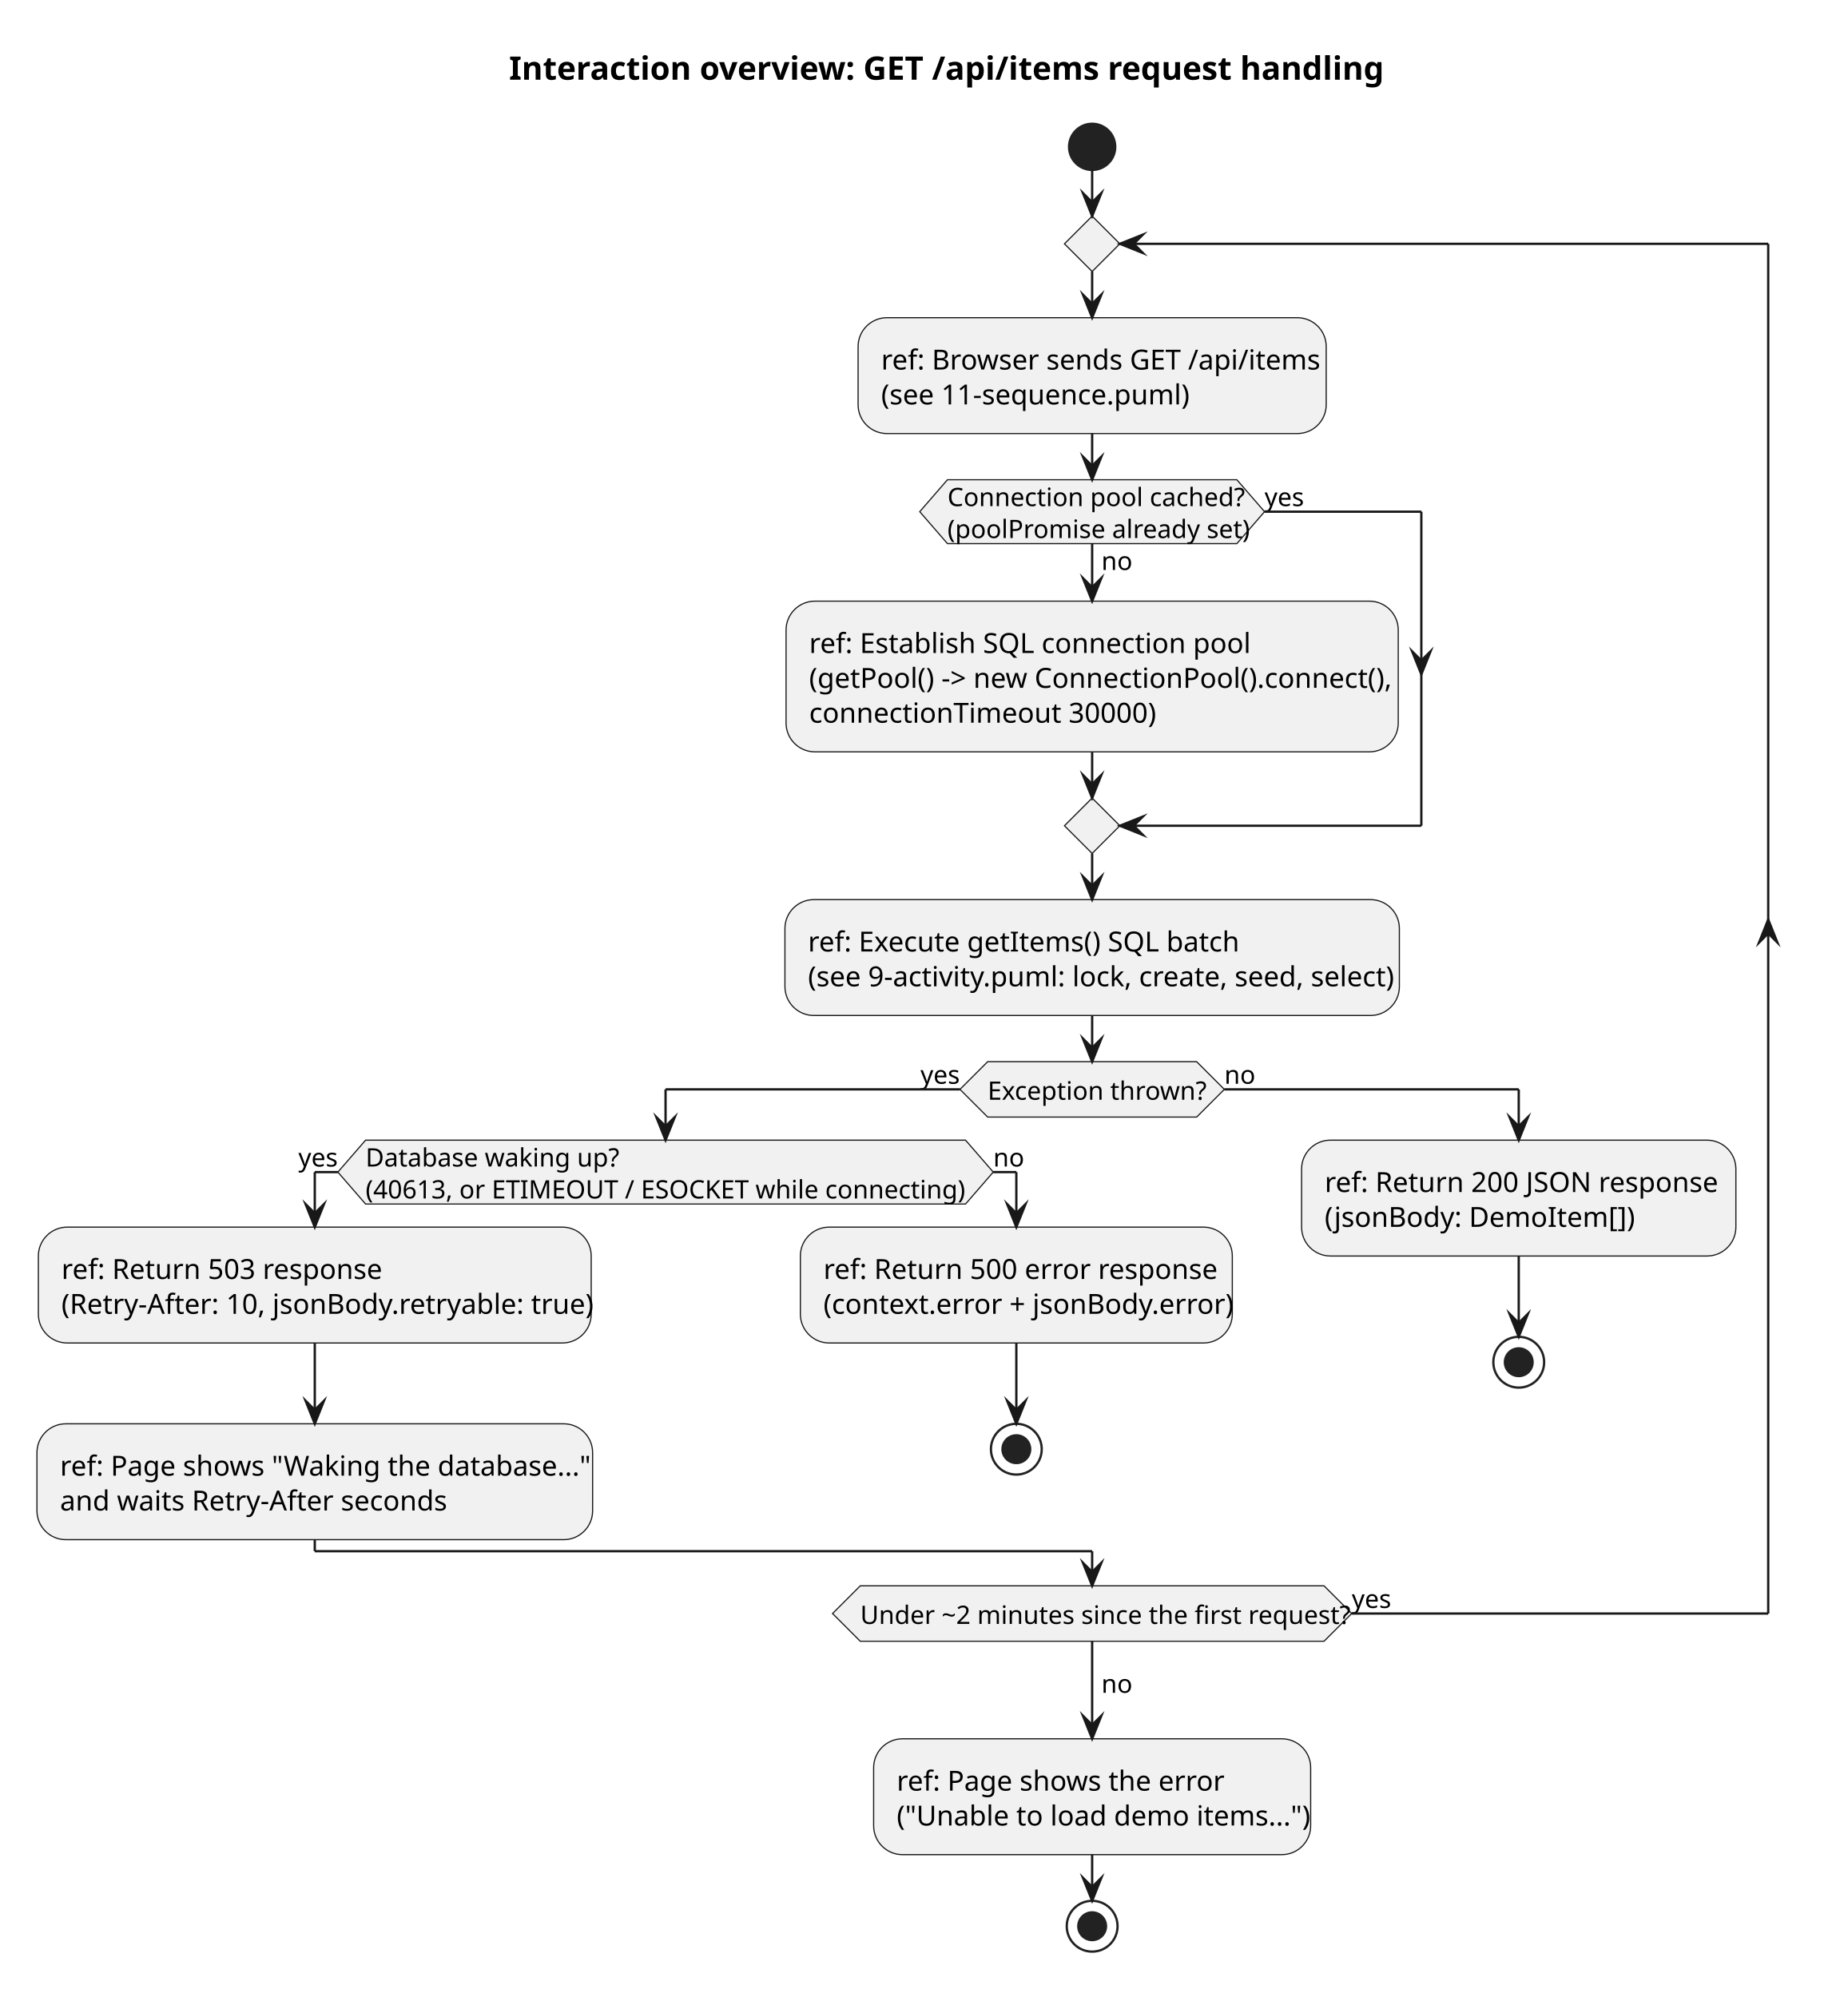
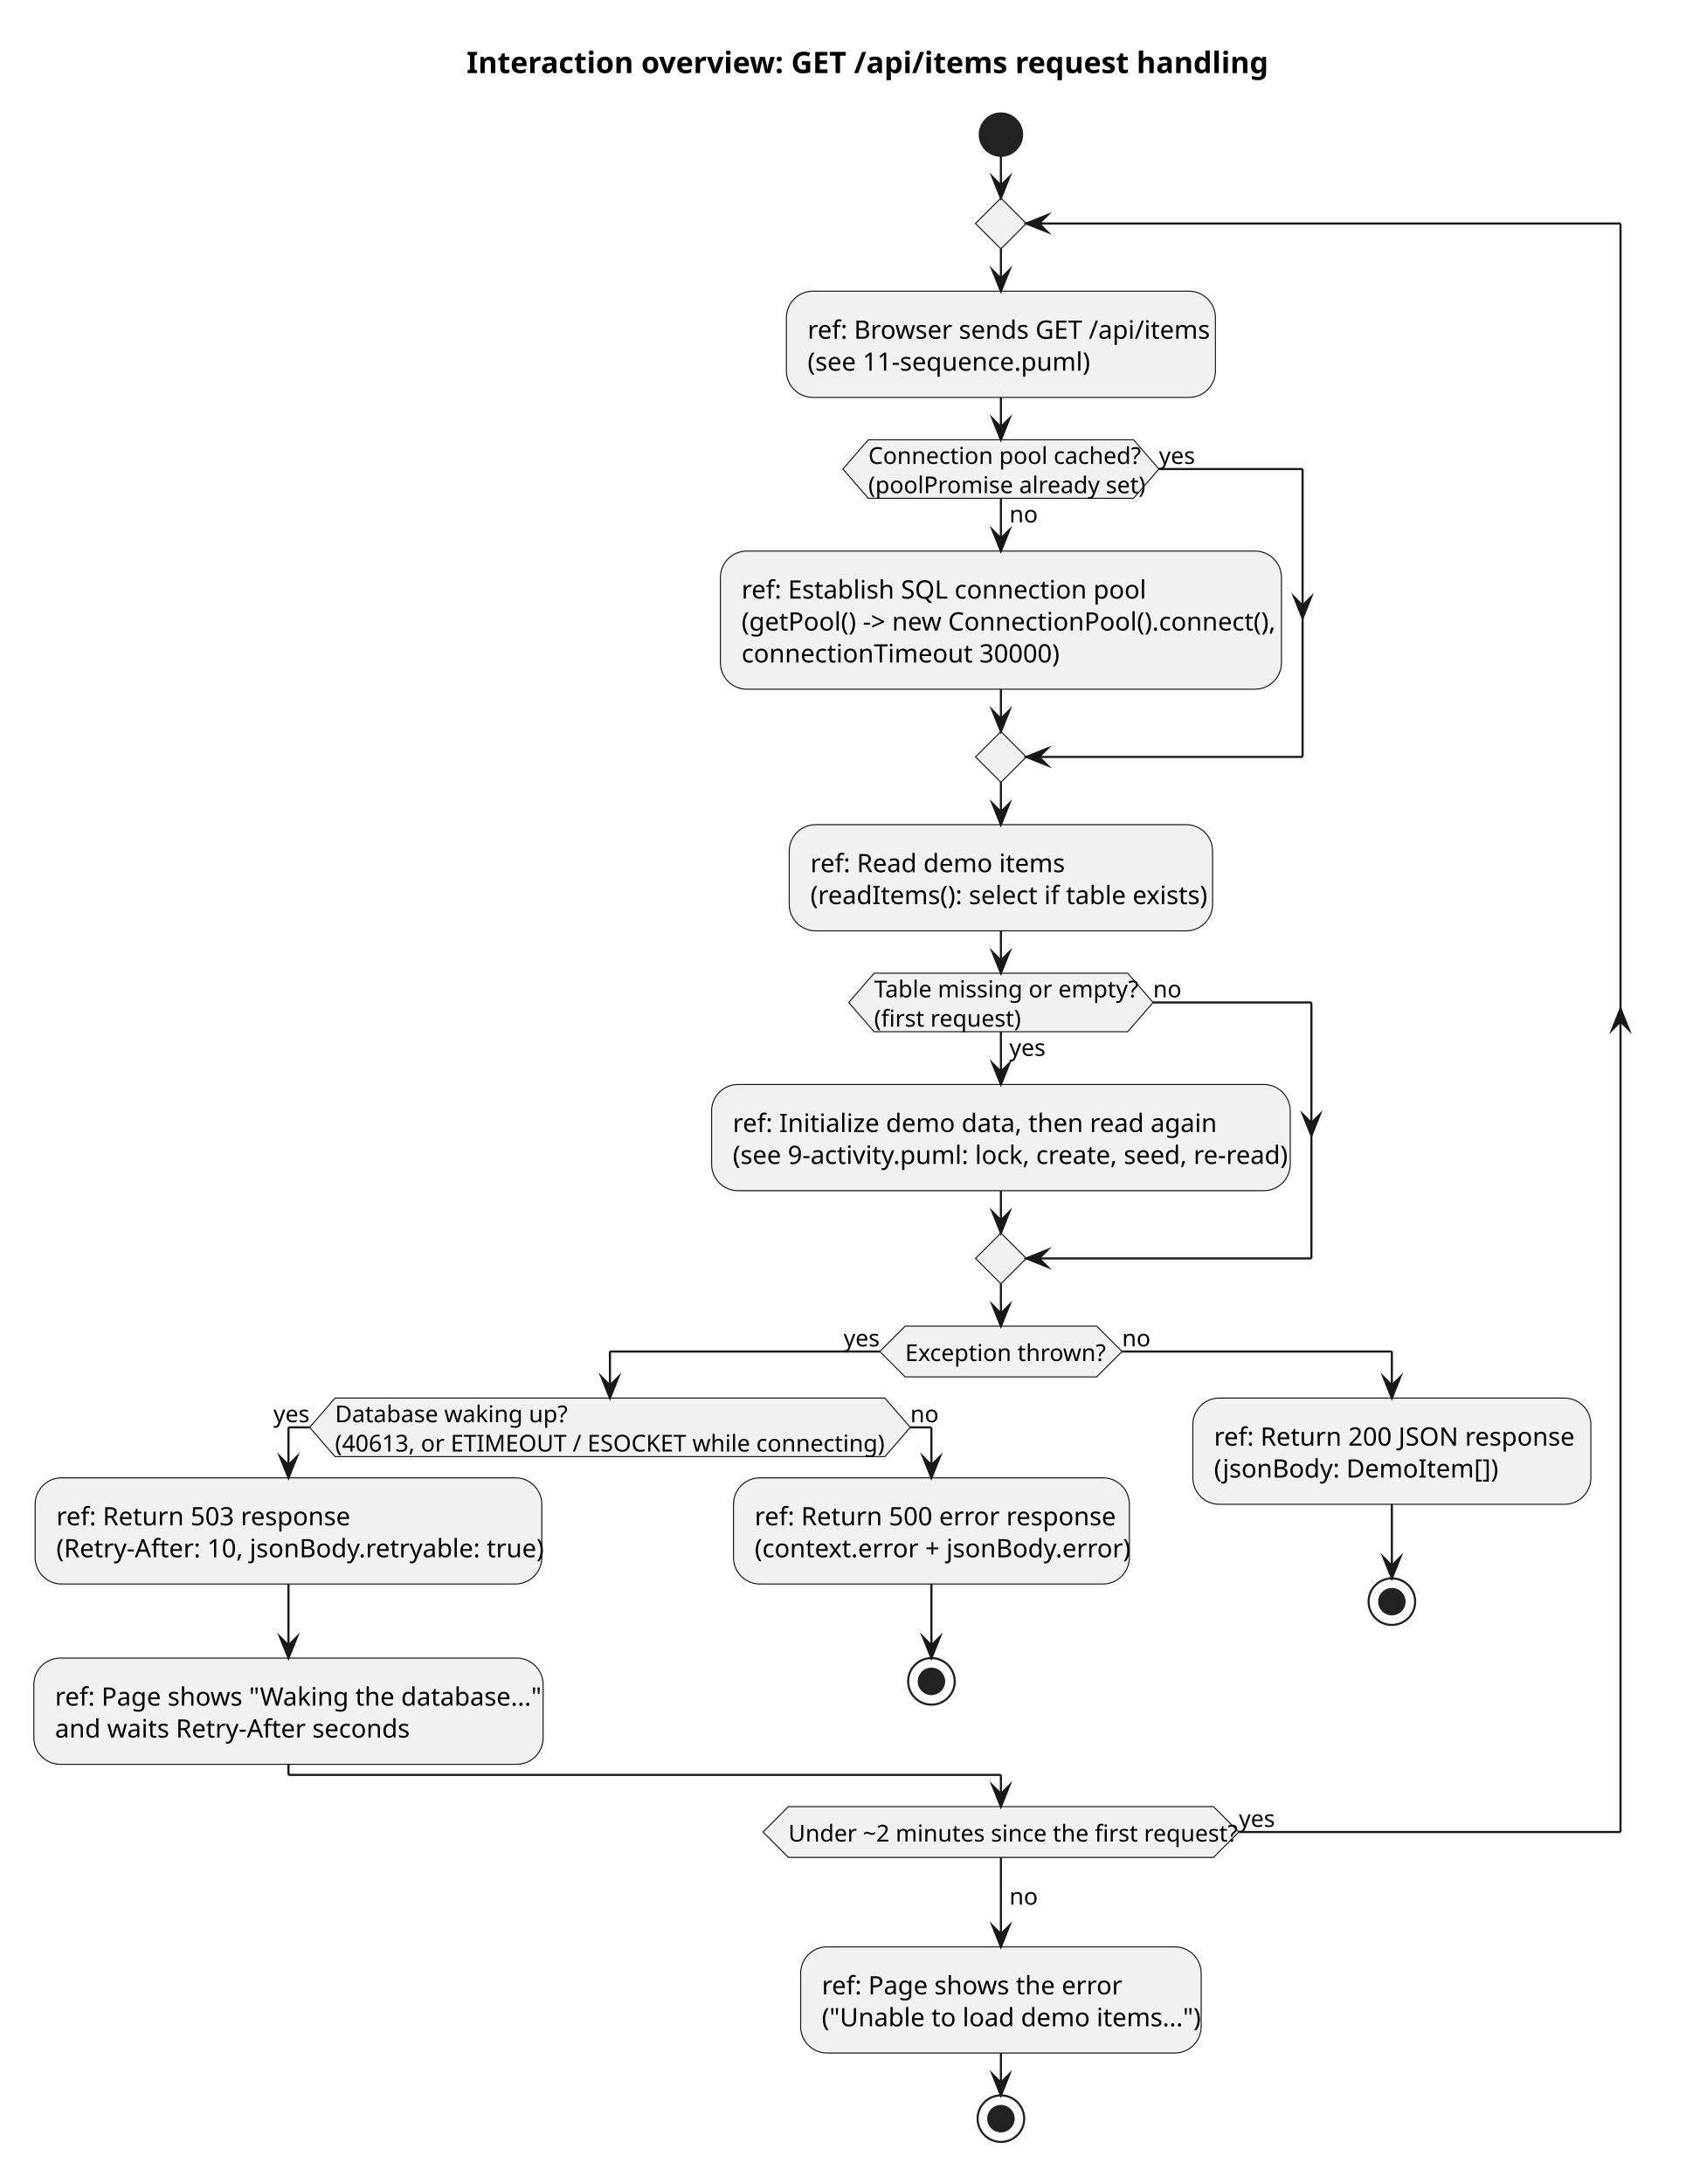
- <svg xmlns="http://www.w3.org/2000/svg" version="1.1" data-diagram-type="ACTIVITY" style="width:800px;height:865px;background:#FFFFFF;" width="800px" height="865px" viewBox="0 0 800 865" zoomAndPan="magnify" preserveAspectRatio="none" contentStyleType="text/css">
+ <svg xmlns="http://www.w3.org/2000/svg" version="1.1" data-diagram-type="ACTIVITY" style="width:800px;height:1032px;background:#FFFFFF;" width="800px" height="1032px" viewBox="0 0 800 1032" zoomAndPan="magnify" preserveAspectRatio="none" contentStyleType="text/css">
  <defs />
  <g font-family="sans-serif" lengthAdjust="spacing">
    <g class="title" data-source-line="1">
      <text x="220.448" y="34.533" fill="#000" font-size="14" textLength="357.854" font-weight="700">Interaction overview: GET /api/items request handling</text>
    </g>
    <ellipse cx="472.968" cy="63.609" rx="10" ry="10" fill="#222" style="stroke:#222;stroke-width:1;" />
    <rect x="371.606" y="137.609" width="202.725" height="50.188" fill="#F1F1F1" style="stroke:#181818;stroke-width:0.5;" rx="12.5" ry="12.5" />
    <text x="381.606" y="160.066" fill="#000" font-size="12" textLength="182.725">ref: Browser sends GET /api/items</text>
    <text x="381.606" y="175.16" fill="#000" font-size="12" textLength="129.404">(see 11-sequence.puml)</text>
    <rect x="340.411" y="260.387" width="265.115" height="65.281" fill="#F1F1F1" style="stroke:#181818;stroke-width:0.5;" rx="12.5" ry="12.5" />
    <text x="350.411" y="282.844" fill="#000" font-size="12" textLength="184.107">ref: Establish SQL connection pool</text>
    <text x="350.411" y="297.938" fill="#000" font-size="12" textLength="245.115">(getPool() -&gt; new ConnectionPool().connect(),</text>
    <text x="350.411" y="313.031" fill="#000" font-size="12" textLength="142.09">connectionTimeout 30000)</text>
    <polygon points="410.304,207.797,535.633,207.797,547.633,221.633,535.633,235.469,410.304,235.469,398.304,221.633,410.304,207.797" fill="#F1F1F1" style="stroke:#181818;stroke-width:0.5;stroke-linejoin:miter;stroke-miterlimit:10;" />
    <text x="476.968" y="246.888" fill="#000" font-size="11" textLength="12.235">no</text>
    <text x="410.304" y="219.216" fill="#000" font-size="11" textLength="124.147">Connection pool cached?</text>
    <text x="410.304" y="233.052" fill="#000" font-size="11" textLength="125.329">(poolPromise already set)</text>
    <text x="547.633" y="219.216" fill="#000" font-size="11" textLength="17.118">yes</text>
    <polygon points="472.968,345.668,484.968,357.668,472.968,369.668,460.968,357.668,472.968,345.668" fill="#F1F1F1" style="stroke:#181818;stroke-width:0.5;stroke-linejoin:miter;stroke-miterlimit:10;" />
-     <rect x="339.922" y="389.668" width="266.094" height="50.188" fill="#F1F1F1" style="stroke:#181818;stroke-width:0.5;" rx="12.5" ry="12.5" />
-     <text x="349.922" y="412.125" fill="#000" font-size="12" textLength="181.412">ref: Execute getItems() SQL batch</text>
-     <text x="349.922" y="427.219" fill="#000" font-size="12" textLength="246.094">(see 9-activity.puml: lock, create, seed, select)</text>
-     <polygon points="427.72,459.855,518.217,459.855,530.217,471.855,518.217,483.855,427.72,483.855,415.72,471.855,427.72,459.855" fill="#F1F1F1" style="stroke:#181818;stroke-width:0.5;stroke-linejoin:miter;stroke-miterlimit:10;" />
-     <text x="427.72" y="476.356" fill="#000" font-size="11" textLength="90.498">Exception thrown?</text>
-     <text x="398.602" y="469.438" fill="#000" font-size="11" textLength="17.118">yes</text>
-     <text x="530.217" y="469.438" fill="#000" font-size="11" textLength="12.235">no</text>
-     <polygon points="158.32,493.855,418.136,493.855,430.136,507.691,418.136,521.527,158.32,521.527,146.32,507.691,158.32,493.855" fill="#F1F1F1" style="stroke:#181818;stroke-width:0.5;stroke-linejoin:miter;stroke-miterlimit:10;" />
-     <text x="158.32" y="505.274" fill="#000" font-size="11" textLength="105.794">Database waking up?</text>
-     <text x="158.32" y="519.11" fill="#000" font-size="11" textLength="259.816">(40613, or ETIMEOUT / ESOCKET while connecting)</text>
-     <text x="129.203" y="505.274" fill="#000" font-size="11" textLength="17.118">yes</text>
-     <text x="430.136" y="505.274" fill="#000" font-size="11" textLength="12.235">no</text>
-     <rect x="16.612" y="531.527" width="239.416" height="50.188" fill="#F1F1F1" style="stroke:#181818;stroke-width:0.5;" rx="12.5" ry="12.5" />
-     <text x="26.612" y="553.984" fill="#000" font-size="12" textLength="132.744">ref: Return 503 response</text>
-     <text x="26.612" y="569.078" fill="#000" font-size="12" textLength="219.416">(Retry-After: 10, jsonBody.retryable: true)</text>
-     <rect x="16" y="616.715" width="240.641" height="50.188" fill="#F1F1F1" style="stroke:#181818;stroke-width:0.5;" rx="12.5" ry="12.5" />
-     <text x="26" y="639.172" fill="#000" font-size="12" textLength="220.641">ref: Page shows "Waking the database..."</text>
-     <text x="26" y="654.266" fill="#000" font-size="12" textLength="160.066">and waits Retry-After seconds</text>
-     <rect x="346.605" y="531.527" width="187.063" height="50.188" fill="#F1F1F1" style="stroke:#181818;stroke-width:0.5;" rx="12.5" ry="12.5" />
-     <text x="356.605" y="553.984" fill="#000" font-size="12" textLength="161.414">ref: Return 500 error response</text>
-     <text x="356.605" y="569.078" fill="#000" font-size="12" textLength="167.063">(context.error + jsonBody.error)</text>
-     <ellipse cx="440.136" cy="627.715" rx="11" ry="11" fill="none" style="stroke:#222;stroke-width:1;" />
-     <ellipse cx="440.136" cy="627.715" rx="6" ry="6" fill="#222" style="stroke:#222;stroke-width:1;" />
-     <rect x="563.667" y="493.855" width="188.082" height="50.188" fill="#F1F1F1" style="stroke:#181818;stroke-width:0.5;" rx="12.5" ry="12.5" />
-     <text x="573.667" y="516.313" fill="#000" font-size="12" textLength="168.082">ref: Return 200 JSON response</text>
-     <text x="573.667" y="531.406" fill="#000" font-size="12" textLength="126.041">(jsonBody: DemoItem[])</text>
-     <ellipse cx="657.708" cy="590.043" rx="11" ry="11" fill="none" style="stroke:#222;stroke-width:1;" />
-     <ellipse cx="657.708" cy="590.043" rx="6" ry="6" fill="#222" style="stroke:#222;stroke-width:1;" />
+     <rect x="372.942" y="389.668" width="200.053" height="50.188" fill="#F1F1F1" style="stroke:#181818;stroke-width:0.5;" rx="12.5" ry="12.5" />
+     <text x="382.942" y="412.125" fill="#000" font-size="12" textLength="114.715">ref: Read demo items</text>
+     <text x="382.942" y="427.219" fill="#000" font-size="12" textLength="180.053">(readItems(): select if table exists)</text>
+     <rect x="336.254" y="512.445" width="273.43" height="50.188" fill="#F1F1F1" style="stroke:#181818;stroke-width:0.5;" rx="12.5" ry="12.5" />
+     <text x="346.254" y="534.902" fill="#000" font-size="12" textLength="214.137">ref: Initialize demo data, then read again</text>
+     <text x="346.254" y="549.996" fill="#000" font-size="12" textLength="253.43">(see 9-activity.puml: lock, create, seed, re-read)</text>
+     <polygon points="413.057,459.855,532.88,459.855,544.88,473.691,532.88,487.527,413.057,487.527,401.057,473.691,413.057,459.855" fill="#F1F1F1" style="stroke:#181818;stroke-width:0.5;stroke-linejoin:miter;stroke-miterlimit:10;" />
+     <text x="476.968" y="498.946" fill="#000" font-size="11" textLength="17.118">yes</text>
+     <text x="413.057" y="471.274" fill="#000" font-size="11" textLength="119.824">Table missing or empty?</text>
+     <text x="413.057" y="485.11" fill="#000" font-size="11" textLength="64.792">(first request)</text>
+     <text x="544.88" y="471.274" fill="#000" font-size="11" textLength="12.235">no</text>
+     <polygon points="472.968,582.633,484.968,594.633,472.968,606.633,460.968,594.633,472.968,582.633" fill="#F1F1F1" style="stroke:#181818;stroke-width:0.5;stroke-linejoin:miter;stroke-miterlimit:10;" />
+     <polygon points="427.72,626.633,518.217,626.633,530.217,638.633,518.217,650.633,427.72,650.633,415.72,638.633,427.72,626.633" fill="#F1F1F1" style="stroke:#181818;stroke-width:0.5;stroke-linejoin:miter;stroke-miterlimit:10;" />
+     <text x="427.72" y="643.134" fill="#000" font-size="11" textLength="90.498">Exception thrown?</text>
+     <text x="398.602" y="636.216" fill="#000" font-size="11" textLength="17.118">yes</text>
+     <text x="530.217" y="636.216" fill="#000" font-size="11" textLength="12.235">no</text>
+     <polygon points="158.32,660.633,418.136,660.633,430.136,674.469,418.136,688.305,158.32,688.305,146.32,674.469,158.32,660.633" fill="#F1F1F1" style="stroke:#181818;stroke-width:0.5;stroke-linejoin:miter;stroke-miterlimit:10;" />
+     <text x="158.32" y="672.052" fill="#000" font-size="11" textLength="105.794">Database waking up?</text>
+     <text x="158.32" y="685.888" fill="#000" font-size="11" textLength="259.816">(40613, or ETIMEOUT / ESOCKET while connecting)</text>
+     <text x="129.203" y="672.052" fill="#000" font-size="11" textLength="17.118">yes</text>
+     <text x="430.136" y="672.052" fill="#000" font-size="11" textLength="12.235">no</text>
+     <rect x="16.612" y="698.305" width="239.416" height="50.188" fill="#F1F1F1" style="stroke:#181818;stroke-width:0.5;" rx="12.5" ry="12.5" />
+     <text x="26.612" y="720.762" fill="#000" font-size="12" textLength="132.744">ref: Return 503 response</text>
+     <text x="26.612" y="735.855" fill="#000" font-size="12" textLength="219.416">(Retry-After: 10, jsonBody.retryable: true)</text>
+     <rect x="16" y="783.492" width="240.641" height="50.188" fill="#F1F1F1" style="stroke:#181818;stroke-width:0.5;" rx="12.5" ry="12.5" />
+     <text x="26" y="805.949" fill="#000" font-size="12" textLength="220.641">ref: Page shows "Waking the database..."</text>
+     <text x="26" y="821.043" fill="#000" font-size="12" textLength="160.066">and waits Retry-After seconds</text>
+     <rect x="346.605" y="698.305" width="187.063" height="50.188" fill="#F1F1F1" style="stroke:#181818;stroke-width:0.5;" rx="12.5" ry="12.5" />
+     <text x="356.605" y="720.762" fill="#000" font-size="12" textLength="161.414">ref: Return 500 error response</text>
+     <text x="356.605" y="735.855" fill="#000" font-size="12" textLength="167.063">(context.error + jsonBody.error)</text>
+     <ellipse cx="440.136" cy="794.492" rx="11" ry="11" fill="none" style="stroke:#222;stroke-width:1;" />
+     <ellipse cx="440.136" cy="794.492" rx="6" ry="6" fill="#222" style="stroke:#222;stroke-width:1;" />
+     <rect x="563.667" y="660.633" width="188.082" height="50.188" fill="#F1F1F1" style="stroke:#181818;stroke-width:0.5;" rx="12.5" ry="12.5" />
+     <text x="573.667" y="683.09" fill="#000" font-size="12" textLength="168.082">ref: Return 200 JSON response</text>
+     <text x="573.667" y="698.184" fill="#000" font-size="12" textLength="126.041">(jsonBody: DemoItem[])</text>
+     <ellipse cx="657.708" cy="756.82" rx="11" ry="11" fill="none" style="stroke:#222;stroke-width:1;" />
+     <ellipse cx="657.708" cy="756.82" rx="6" ry="6" fill="#222" style="stroke:#222;stroke-width:1;" />
    <polygon points="472.968,93.609,484.968,105.609,472.968,117.609,460.968,105.609,472.968,93.609" fill="#F1F1F1" style="stroke:#181818;stroke-width:0.5;stroke-linejoin:miter;stroke-miterlimit:10;" />
-     <polygon points="372.542,686.902,573.394,686.902,585.394,698.902,573.394,710.902,372.542,710.902,360.542,698.902,372.542,686.902" fill="#F1F1F1" style="stroke:#181818;stroke-width:0.5;stroke-linejoin:miter;stroke-miterlimit:10;" />
-     <text x="372.542" y="703.403" fill="#000" font-size="11" textLength="200.852">Under ~2 minutes since the first request?</text>
-     <text x="585.394" y="696.485" fill="#000" font-size="11" textLength="17.118">yes</text>
-     <rect x="378.339" y="753.155" width="189.26" height="50.188" fill="#F1F1F1" style="stroke:#181818;stroke-width:0.5;" rx="12.5" ry="12.5" />
-     <text x="388.339" y="775.612" fill="#000" font-size="12" textLength="134.73">ref: Page shows the error</text>
-     <text x="388.339" y="790.706" fill="#000" font-size="12" textLength="169.26">("Unable to load demo items...")</text>
-     <ellipse cx="472.968" cy="834.343" rx="11" ry="11" fill="none" style="stroke:#222;stroke-width:1;" />
-     <ellipse cx="472.968" cy="834.343" rx="6" ry="6" fill="#222" style="stroke:#222;stroke-width:1;" />
+     <polygon points="372.542,853.68,573.394,853.68,585.394,865.68,573.394,877.68,372.542,877.68,360.542,865.68,372.542,853.68" fill="#F1F1F1" style="stroke:#181818;stroke-width:0.5;stroke-linejoin:miter;stroke-miterlimit:10;" />
+     <text x="372.542" y="870.181" fill="#000" font-size="11" textLength="200.852">Under ~2 minutes since the first request?</text>
+     <text x="585.394" y="863.263" fill="#000" font-size="11" textLength="17.118">yes</text>
+     <rect x="378.339" y="919.933" width="189.26" height="50.188" fill="#F1F1F1" style="stroke:#181818;stroke-width:0.5;" rx="12.5" ry="12.5" />
+     <text x="388.339" y="942.39" fill="#000" font-size="12" textLength="134.73">ref: Page shows the error</text>
+     <text x="388.339" y="957.483" fill="#000" font-size="12" textLength="169.26">("Unable to load demo items...")</text>
+     <ellipse cx="472.968" cy="1001.12" rx="11" ry="11" fill="none" style="stroke:#222;stroke-width:1;" />
+     <ellipse cx="472.968" cy="1001.12" rx="6" ry="6" fill="#222" style="stroke:#222;stroke-width:1;" />
    <line x1="472.968" y1="235.469" x2="472.968" y2="260.387" style="stroke:#181818;stroke-width:1;" />
    <polygon points="468.968,250.387,472.968,260.387,476.968,250.387,472.968,254.387" fill="#181818" style="stroke:#181818;stroke-width:1;stroke-linejoin:miter;stroke-miterlimit:10;" />
    <line x1="547.633" y1="221.633" x2="615.526" y2="221.633" style="stroke:#181818;stroke-width:1;" />
    <polygon points="611.526,282.109,615.526,292.109,619.526,282.109,615.526,286.109" fill="#181818" style="stroke:#181818;stroke-width:1;stroke-linejoin:miter;stroke-miterlimit:10;" />
    <line x1="615.526" y1="221.633" x2="615.526" y2="357.668" style="stroke:#181818;stroke-width:1;" />
    <line x1="615.526" y1="357.668" x2="484.968" y2="357.668" style="stroke:#181818;stroke-width:1;" />
    <polygon points="494.968,353.668,484.968,357.668,494.968,361.668,490.968,357.668" fill="#181818" style="stroke:#181818;stroke-width:1;stroke-linejoin:miter;stroke-miterlimit:10;" />
    <line x1="472.968" y1="325.668" x2="472.968" y2="345.668" style="stroke:#181818;stroke-width:1;" />
    <polygon points="468.968,335.668,472.968,345.668,476.968,335.668,472.968,339.668" fill="#181818" style="stroke:#181818;stroke-width:1;stroke-linejoin:miter;stroke-miterlimit:10;" />
    <line x1="472.968" y1="187.797" x2="472.968" y2="207.797" style="stroke:#181818;stroke-width:1;" />
    <polygon points="468.968,197.797,472.968,207.797,476.968,197.797,472.968,201.797" fill="#181818" style="stroke:#181818;stroke-width:1;stroke-linejoin:miter;stroke-miterlimit:10;" />
    <line x1="472.968" y1="369.668" x2="472.968" y2="389.668" style="stroke:#181818;stroke-width:1;" />
    <polygon points="468.968,379.668,472.968,389.668,476.968,379.668,472.968,383.668" fill="#181818" style="stroke:#181818;stroke-width:1;stroke-linejoin:miter;stroke-miterlimit:10;" />
-     <line x1="136.32" y1="581.715" x2="136.32" y2="616.715" style="stroke:#181818;stroke-width:1;" />
-     <polygon points="132.32,606.715,136.32,616.715,140.32,606.715,136.32,610.715" fill="#181818" style="stroke:#181818;stroke-width:1;stroke-linejoin:miter;stroke-miterlimit:10;" />
-     <line x1="440.136" y1="581.715" x2="440.136" y2="616.715" style="stroke:#181818;stroke-width:1;" />
-     <polygon points="436.136,606.715,440.136,616.715,444.136,606.715,440.136,610.715" fill="#181818" style="stroke:#181818;stroke-width:1;stroke-linejoin:miter;stroke-miterlimit:10;" />
-     <line x1="146.32" y1="507.691" x2="136.32" y2="507.691" style="stroke:#181818;stroke-width:1;" />
-     <line x1="136.32" y1="507.691" x2="136.32" y2="531.527" style="stroke:#181818;stroke-width:1;" />
-     <polygon points="132.32,521.527,136.32,531.527,140.32,521.527,136.32,525.527" fill="#181818" style="stroke:#181818;stroke-width:1;stroke-linejoin:miter;stroke-miterlimit:10;" />
-     <line x1="430.136" y1="507.691" x2="440.136" y2="507.691" style="stroke:#181818;stroke-width:1;" />
-     <line x1="440.136" y1="507.691" x2="440.136" y2="531.527" style="stroke:#181818;stroke-width:1;" />
-     <polygon points="436.136,521.527,440.136,531.527,444.136,521.527,440.136,525.527" fill="#181818" style="stroke:#181818;stroke-width:1;stroke-linejoin:miter;stroke-miterlimit:10;" />
-     <line x1="136.32" y1="666.902" x2="136.32" y2="671.902" style="stroke:#181818;stroke-width:1;" />
-     <line x1="136.32" y1="671.902" x2="472.968" y2="671.902" style="stroke:#181818;stroke-width:1;" />
-     <line x1="472.968" y1="671.902" x2="472.968" y2="686.902" style="stroke:#181818;stroke-width:1;" />
-     <polygon points="468.968,676.902,472.968,686.902,476.968,676.902,472.968,680.902" fill="#181818" style="stroke:#181818;stroke-width:1;stroke-linejoin:miter;stroke-miterlimit:10;" />
-     <line x1="657.708" y1="544.043" x2="657.708" y2="579.043" style="stroke:#181818;stroke-width:1;" />
-     <polygon points="653.708,569.043,657.708,579.043,661.708,569.043,657.708,573.043" fill="#181818" style="stroke:#181818;stroke-width:1;stroke-linejoin:miter;stroke-miterlimit:10;" />
-     <line x1="415.72" y1="471.855" x2="288.228" y2="471.855" style="stroke:#181818;stroke-width:1;" />
-     <line x1="288.228" y1="471.855" x2="288.228" y2="493.855" style="stroke:#181818;stroke-width:1;" />
-     <polygon points="284.228,483.855,288.228,493.855,292.228,483.855,288.228,487.855" fill="#181818" style="stroke:#181818;stroke-width:1;stroke-linejoin:miter;stroke-miterlimit:10;" />
-     <line x1="530.217" y1="471.855" x2="657.708" y2="471.855" style="stroke:#181818;stroke-width:1;" />
-     <line x1="657.708" y1="471.855" x2="657.708" y2="493.855" style="stroke:#181818;stroke-width:1;" />
-     <polygon points="653.708,483.855,657.708,493.855,661.708,483.855,657.708,487.855" fill="#181818" style="stroke:#181818;stroke-width:1;stroke-linejoin:miter;stroke-miterlimit:10;" />
+     <line x1="472.968" y1="487.527" x2="472.968" y2="512.445" style="stroke:#181818;stroke-width:1;" />
+     <polygon points="468.968,502.445,472.968,512.445,476.968,502.445,472.968,506.445" fill="#181818" style="stroke:#181818;stroke-width:1;stroke-linejoin:miter;stroke-miterlimit:10;" />
+     <line x1="544.88" y1="473.691" x2="619.683" y2="473.691" style="stroke:#181818;stroke-width:1;" />
+     <polygon points="615.683,526.621,619.683,536.621,623.683,526.621,619.683,530.621" fill="#181818" style="stroke:#181818;stroke-width:1;stroke-linejoin:miter;stroke-miterlimit:10;" />
+     <line x1="619.683" y1="473.691" x2="619.683" y2="594.633" style="stroke:#181818;stroke-width:1;" />
+     <line x1="619.683" y1="594.633" x2="484.968" y2="594.633" style="stroke:#181818;stroke-width:1;" />
+     <polygon points="494.968,590.633,484.968,594.633,494.968,598.633,490.968,594.633" fill="#181818" style="stroke:#181818;stroke-width:1;stroke-linejoin:miter;stroke-miterlimit:10;" />
+     <line x1="472.968" y1="562.633" x2="472.968" y2="582.633" style="stroke:#181818;stroke-width:1;" />
+     <polygon points="468.968,572.633,472.968,582.633,476.968,572.633,472.968,576.633" fill="#181818" style="stroke:#181818;stroke-width:1;stroke-linejoin:miter;stroke-miterlimit:10;" />
    <line x1="472.968" y1="439.855" x2="472.968" y2="459.855" style="stroke:#181818;stroke-width:1;" />
    <polygon points="468.968,449.855,472.968,459.855,476.968,449.855,472.968,453.855" fill="#181818" style="stroke:#181818;stroke-width:1;stroke-linejoin:miter;stroke-miterlimit:10;" />
+     <line x1="136.32" y1="748.492" x2="136.32" y2="783.492" style="stroke:#181818;stroke-width:1;" />
+     <polygon points="132.32,773.492,136.32,783.492,140.32,773.492,136.32,777.492" fill="#181818" style="stroke:#181818;stroke-width:1;stroke-linejoin:miter;stroke-miterlimit:10;" />
+     <line x1="440.136" y1="748.492" x2="440.136" y2="783.492" style="stroke:#181818;stroke-width:1;" />
+     <polygon points="436.136,773.492,440.136,783.492,444.136,773.492,440.136,777.492" fill="#181818" style="stroke:#181818;stroke-width:1;stroke-linejoin:miter;stroke-miterlimit:10;" />
+     <line x1="146.32" y1="674.469" x2="136.32" y2="674.469" style="stroke:#181818;stroke-width:1;" />
+     <line x1="136.32" y1="674.469" x2="136.32" y2="698.305" style="stroke:#181818;stroke-width:1;" />
+     <polygon points="132.32,688.305,136.32,698.305,140.32,688.305,136.32,692.305" fill="#181818" style="stroke:#181818;stroke-width:1;stroke-linejoin:miter;stroke-miterlimit:10;" />
+     <line x1="430.136" y1="674.469" x2="440.136" y2="674.469" style="stroke:#181818;stroke-width:1;" />
+     <line x1="440.136" y1="674.469" x2="440.136" y2="698.305" style="stroke:#181818;stroke-width:1;" />
+     <polygon points="436.136,688.305,440.136,698.305,444.136,688.305,440.136,692.305" fill="#181818" style="stroke:#181818;stroke-width:1;stroke-linejoin:miter;stroke-miterlimit:10;" />
+     <line x1="136.32" y1="833.68" x2="136.32" y2="838.68" style="stroke:#181818;stroke-width:1;" />
+     <line x1="136.32" y1="838.68" x2="472.968" y2="838.68" style="stroke:#181818;stroke-width:1;" />
+     <line x1="472.968" y1="838.68" x2="472.968" y2="853.68" style="stroke:#181818;stroke-width:1;" />
+     <polygon points="468.968,843.68,472.968,853.68,476.968,843.68,472.968,847.68" fill="#181818" style="stroke:#181818;stroke-width:1;stroke-linejoin:miter;stroke-miterlimit:10;" />
+     <line x1="657.708" y1="710.82" x2="657.708" y2="745.82" style="stroke:#181818;stroke-width:1;" />
+     <polygon points="653.708,735.82,657.708,745.82,661.708,735.82,657.708,739.82" fill="#181818" style="stroke:#181818;stroke-width:1;stroke-linejoin:miter;stroke-miterlimit:10;" />
+     <line x1="415.72" y1="638.633" x2="288.228" y2="638.633" style="stroke:#181818;stroke-width:1;" />
+     <line x1="288.228" y1="638.633" x2="288.228" y2="660.633" style="stroke:#181818;stroke-width:1;" />
+     <polygon points="284.228,650.633,288.228,660.633,292.228,650.633,288.228,654.633" fill="#181818" style="stroke:#181818;stroke-width:1;stroke-linejoin:miter;stroke-miterlimit:10;" />
+     <line x1="530.217" y1="638.633" x2="657.708" y2="638.633" style="stroke:#181818;stroke-width:1;" />
+     <line x1="657.708" y1="638.633" x2="657.708" y2="660.633" style="stroke:#181818;stroke-width:1;" />
+     <polygon points="653.708,650.633,657.708,660.633,661.708,650.633,657.708,654.633" fill="#181818" style="stroke:#181818;stroke-width:1;stroke-linejoin:miter;stroke-miterlimit:10;" />
+     <line x1="472.968" y1="606.633" x2="472.968" y2="626.633" style="stroke:#181818;stroke-width:1;" />
+     <polygon points="468.968,616.633,472.968,626.633,476.968,616.633,472.968,620.633" fill="#181818" style="stroke:#181818;stroke-width:1;stroke-linejoin:miter;stroke-miterlimit:10;" />
    <line x1="472.968" y1="117.609" x2="472.968" y2="137.609" style="stroke:#181818;stroke-width:1;" />
    <polygon points="468.968,127.609,472.968,137.609,476.968,127.609,472.968,131.609" fill="#181818" style="stroke:#181818;stroke-width:1;stroke-linejoin:miter;stroke-miterlimit:10;" />
-     <line x1="585.394" y1="698.902" x2="765.75" y2="698.902" style="stroke:#181818;stroke-width:1;" />
-     <polygon points="761.75,408.297,765.75,398.297,769.75,408.297,765.75,404.297" fill="#181818" style="stroke:#181818;stroke-width:1;stroke-linejoin:miter;stroke-miterlimit:10;" />
-     <line x1="765.75" y1="105.609" x2="765.75" y2="698.902" style="stroke:#181818;stroke-width:1;" />
+     <line x1="585.394" y1="865.68" x2="765.75" y2="865.68" style="stroke:#181818;stroke-width:1;" />
+     <polygon points="761.75,486.645,765.75,476.645,769.75,486.645,765.75,482.645" fill="#181818" style="stroke:#181818;stroke-width:1;stroke-linejoin:miter;stroke-miterlimit:10;" />
+     <line x1="765.75" y1="105.609" x2="765.75" y2="865.68" style="stroke:#181818;stroke-width:1;" />
    <line x1="765.75" y1="105.609" x2="484.968" y2="105.609" style="stroke:#181818;stroke-width:1;" />
    <polygon points="494.968,101.609,484.968,105.609,494.968,109.609,490.968,105.609" fill="#181818" style="stroke:#181818;stroke-width:1;stroke-linejoin:miter;stroke-miterlimit:10;" />
    <line x1="472.968" y1="73.609" x2="472.968" y2="93.609" style="stroke:#181818;stroke-width:1;" />
    <polygon points="468.968,83.609,472.968,93.609,476.968,83.609,472.968,87.609" fill="#181818" style="stroke:#181818;stroke-width:1;stroke-linejoin:miter;stroke-miterlimit:10;" />
-     <line x1="472.968" y1="710.902" x2="472.968" y2="753.155" style="stroke:#181818;stroke-width:1;" />
-     <polygon points="468.968,743.155,472.968,753.155,476.968,743.155,472.968,747.155" fill="#181818" style="stroke:#181818;stroke-width:1;stroke-linejoin:miter;stroke-miterlimit:10;" />
-     <text x="476.968" y="733.238" fill="#000" font-size="11" textLength="12.235">no</text>
-     <line x1="472.968" y1="803.343" x2="472.968" y2="823.343" style="stroke:#181818;stroke-width:1;" />
-     <polygon points="468.968,813.343,472.968,823.343,476.968,813.343,472.968,817.343" fill="#181818" style="stroke:#181818;stroke-width:1;stroke-linejoin:miter;stroke-miterlimit:10;" />
+     <line x1="472.968" y1="877.68" x2="472.968" y2="919.933" style="stroke:#181818;stroke-width:1;" />
+     <polygon points="468.968,909.933,472.968,919.933,476.968,909.933,472.968,913.933" fill="#181818" style="stroke:#181818;stroke-width:1;stroke-linejoin:miter;stroke-miterlimit:10;" />
+     <text x="476.968" y="900.016" fill="#000" font-size="11" textLength="12.235">no</text>
+     <line x1="472.968" y1="970.12" x2="472.968" y2="990.12" style="stroke:#181818;stroke-width:1;" />
+     <polygon points="468.968,980.12,472.968,990.12,476.968,980.12,472.968,984.12" fill="#181818" style="stroke:#181818;stroke-width:1;stroke-linejoin:miter;stroke-miterlimit:10;" />
  </g>
</svg>
